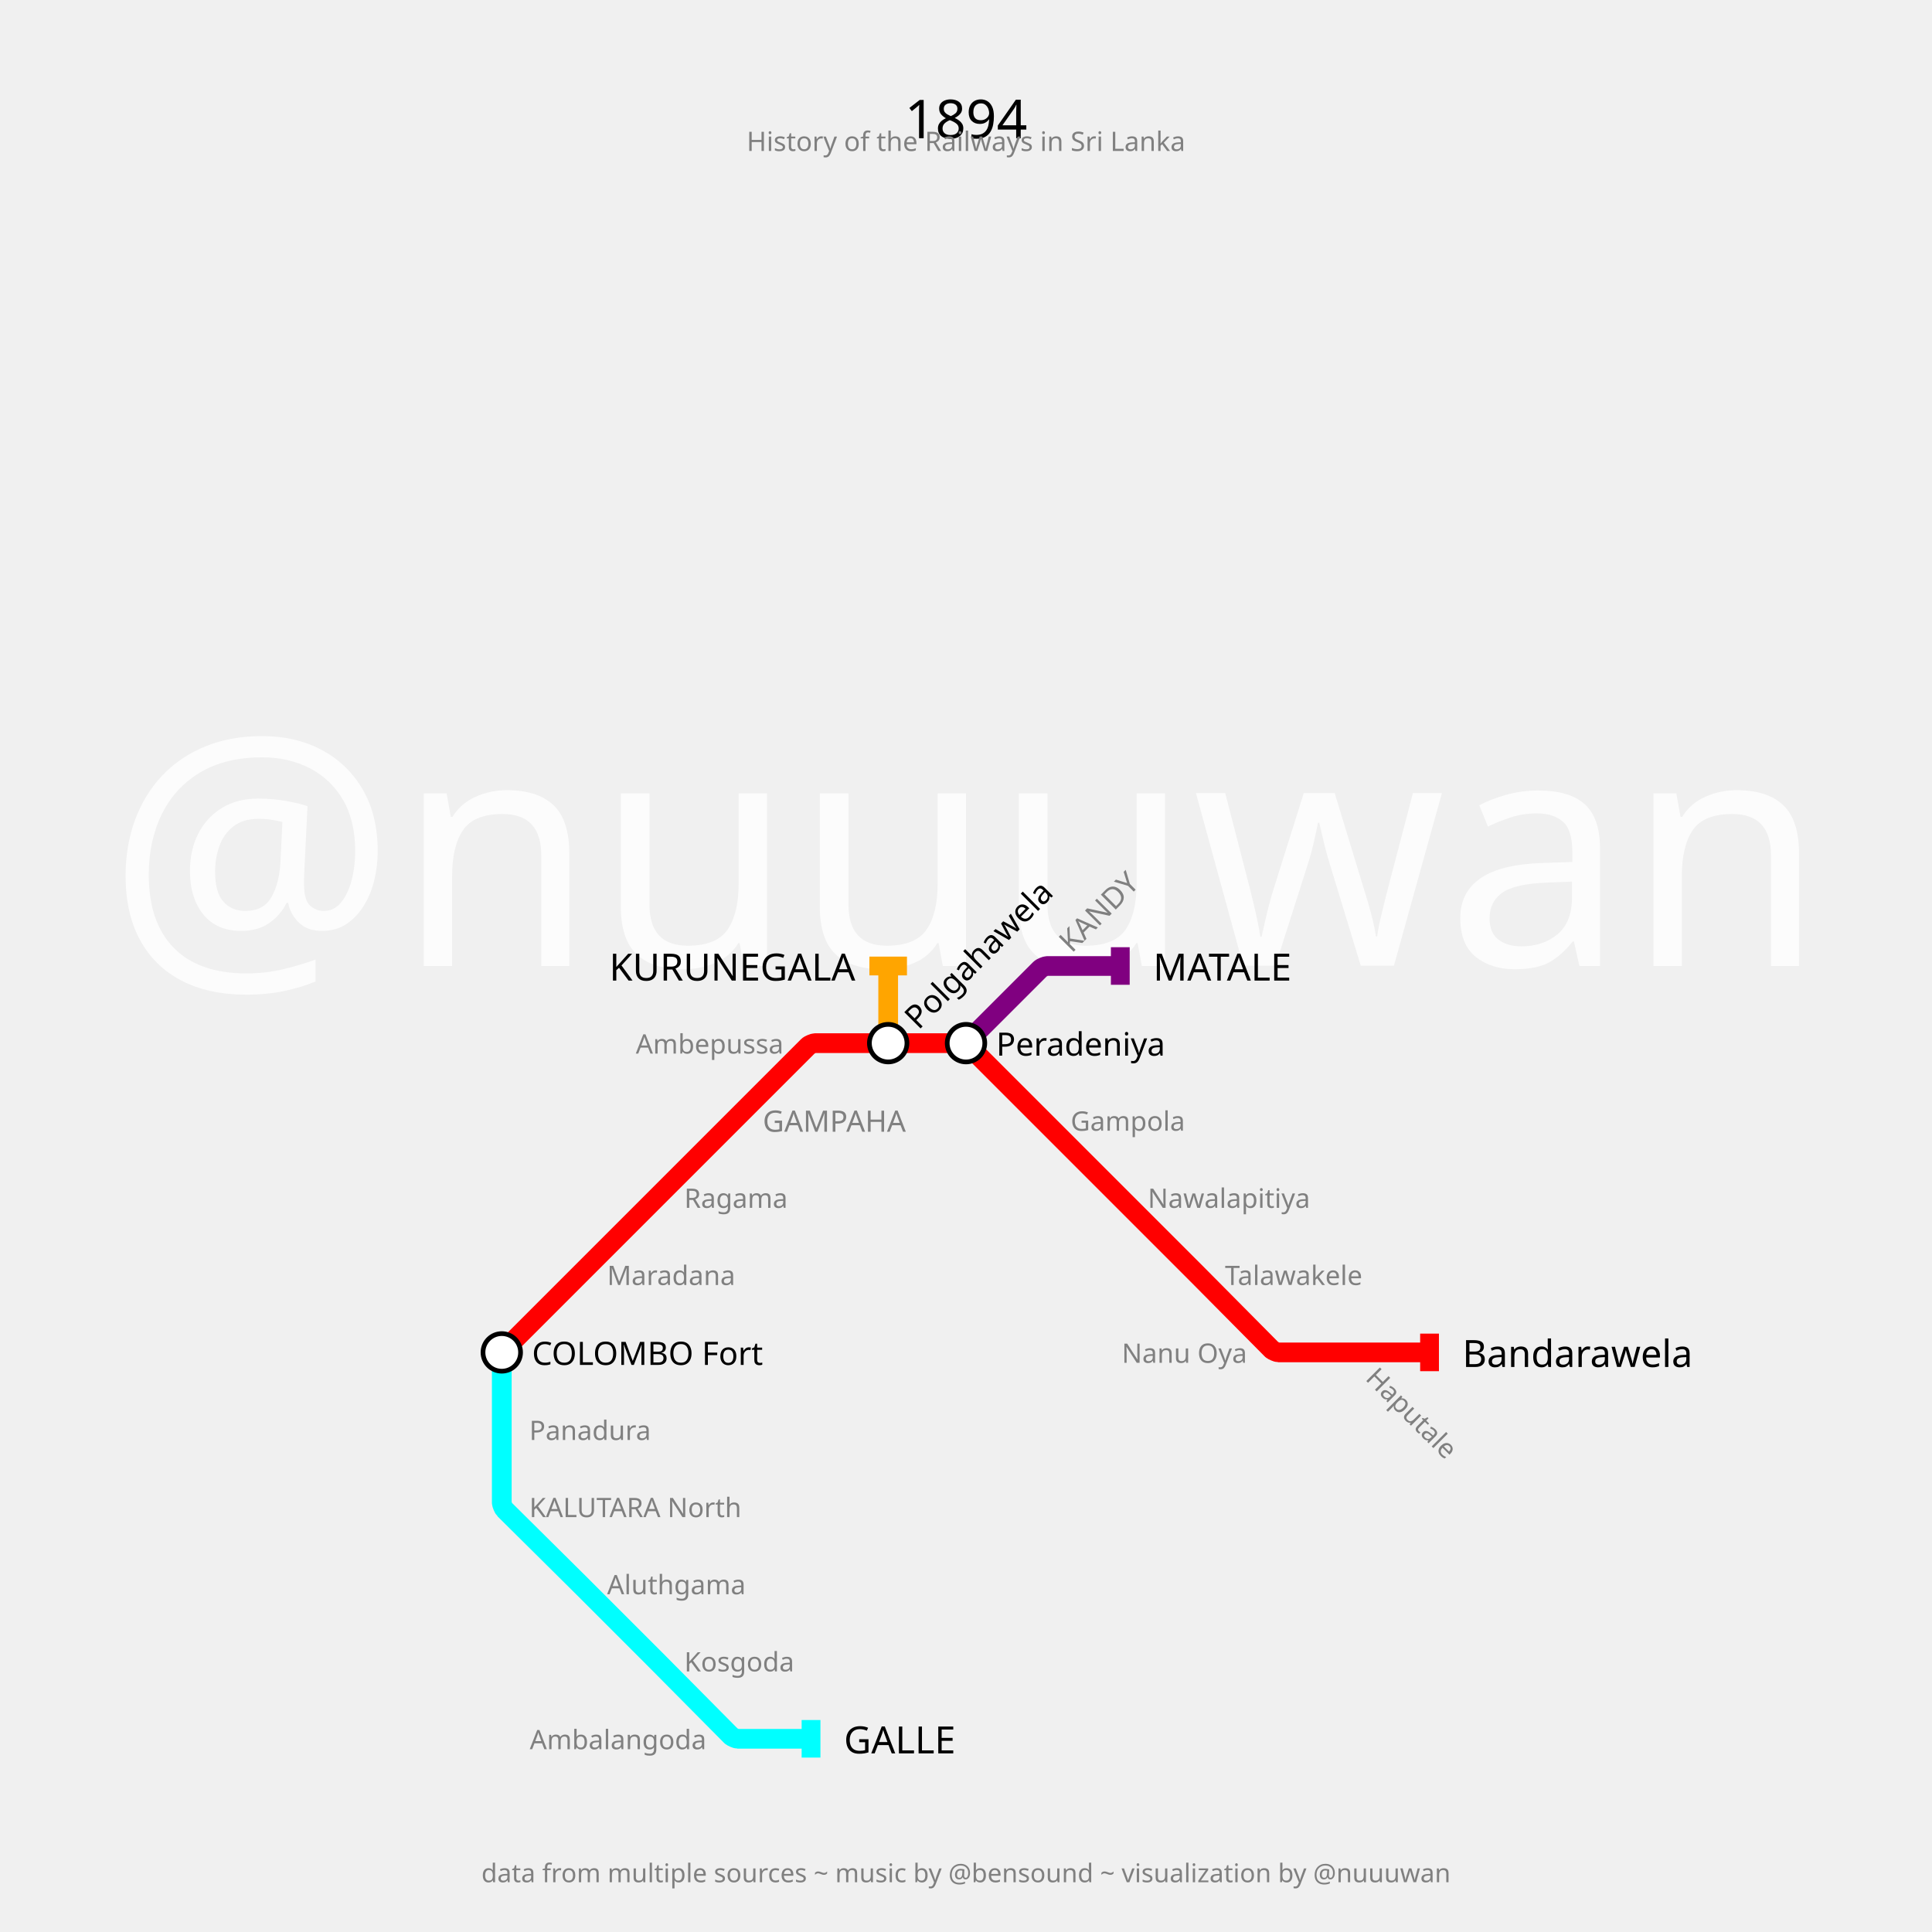
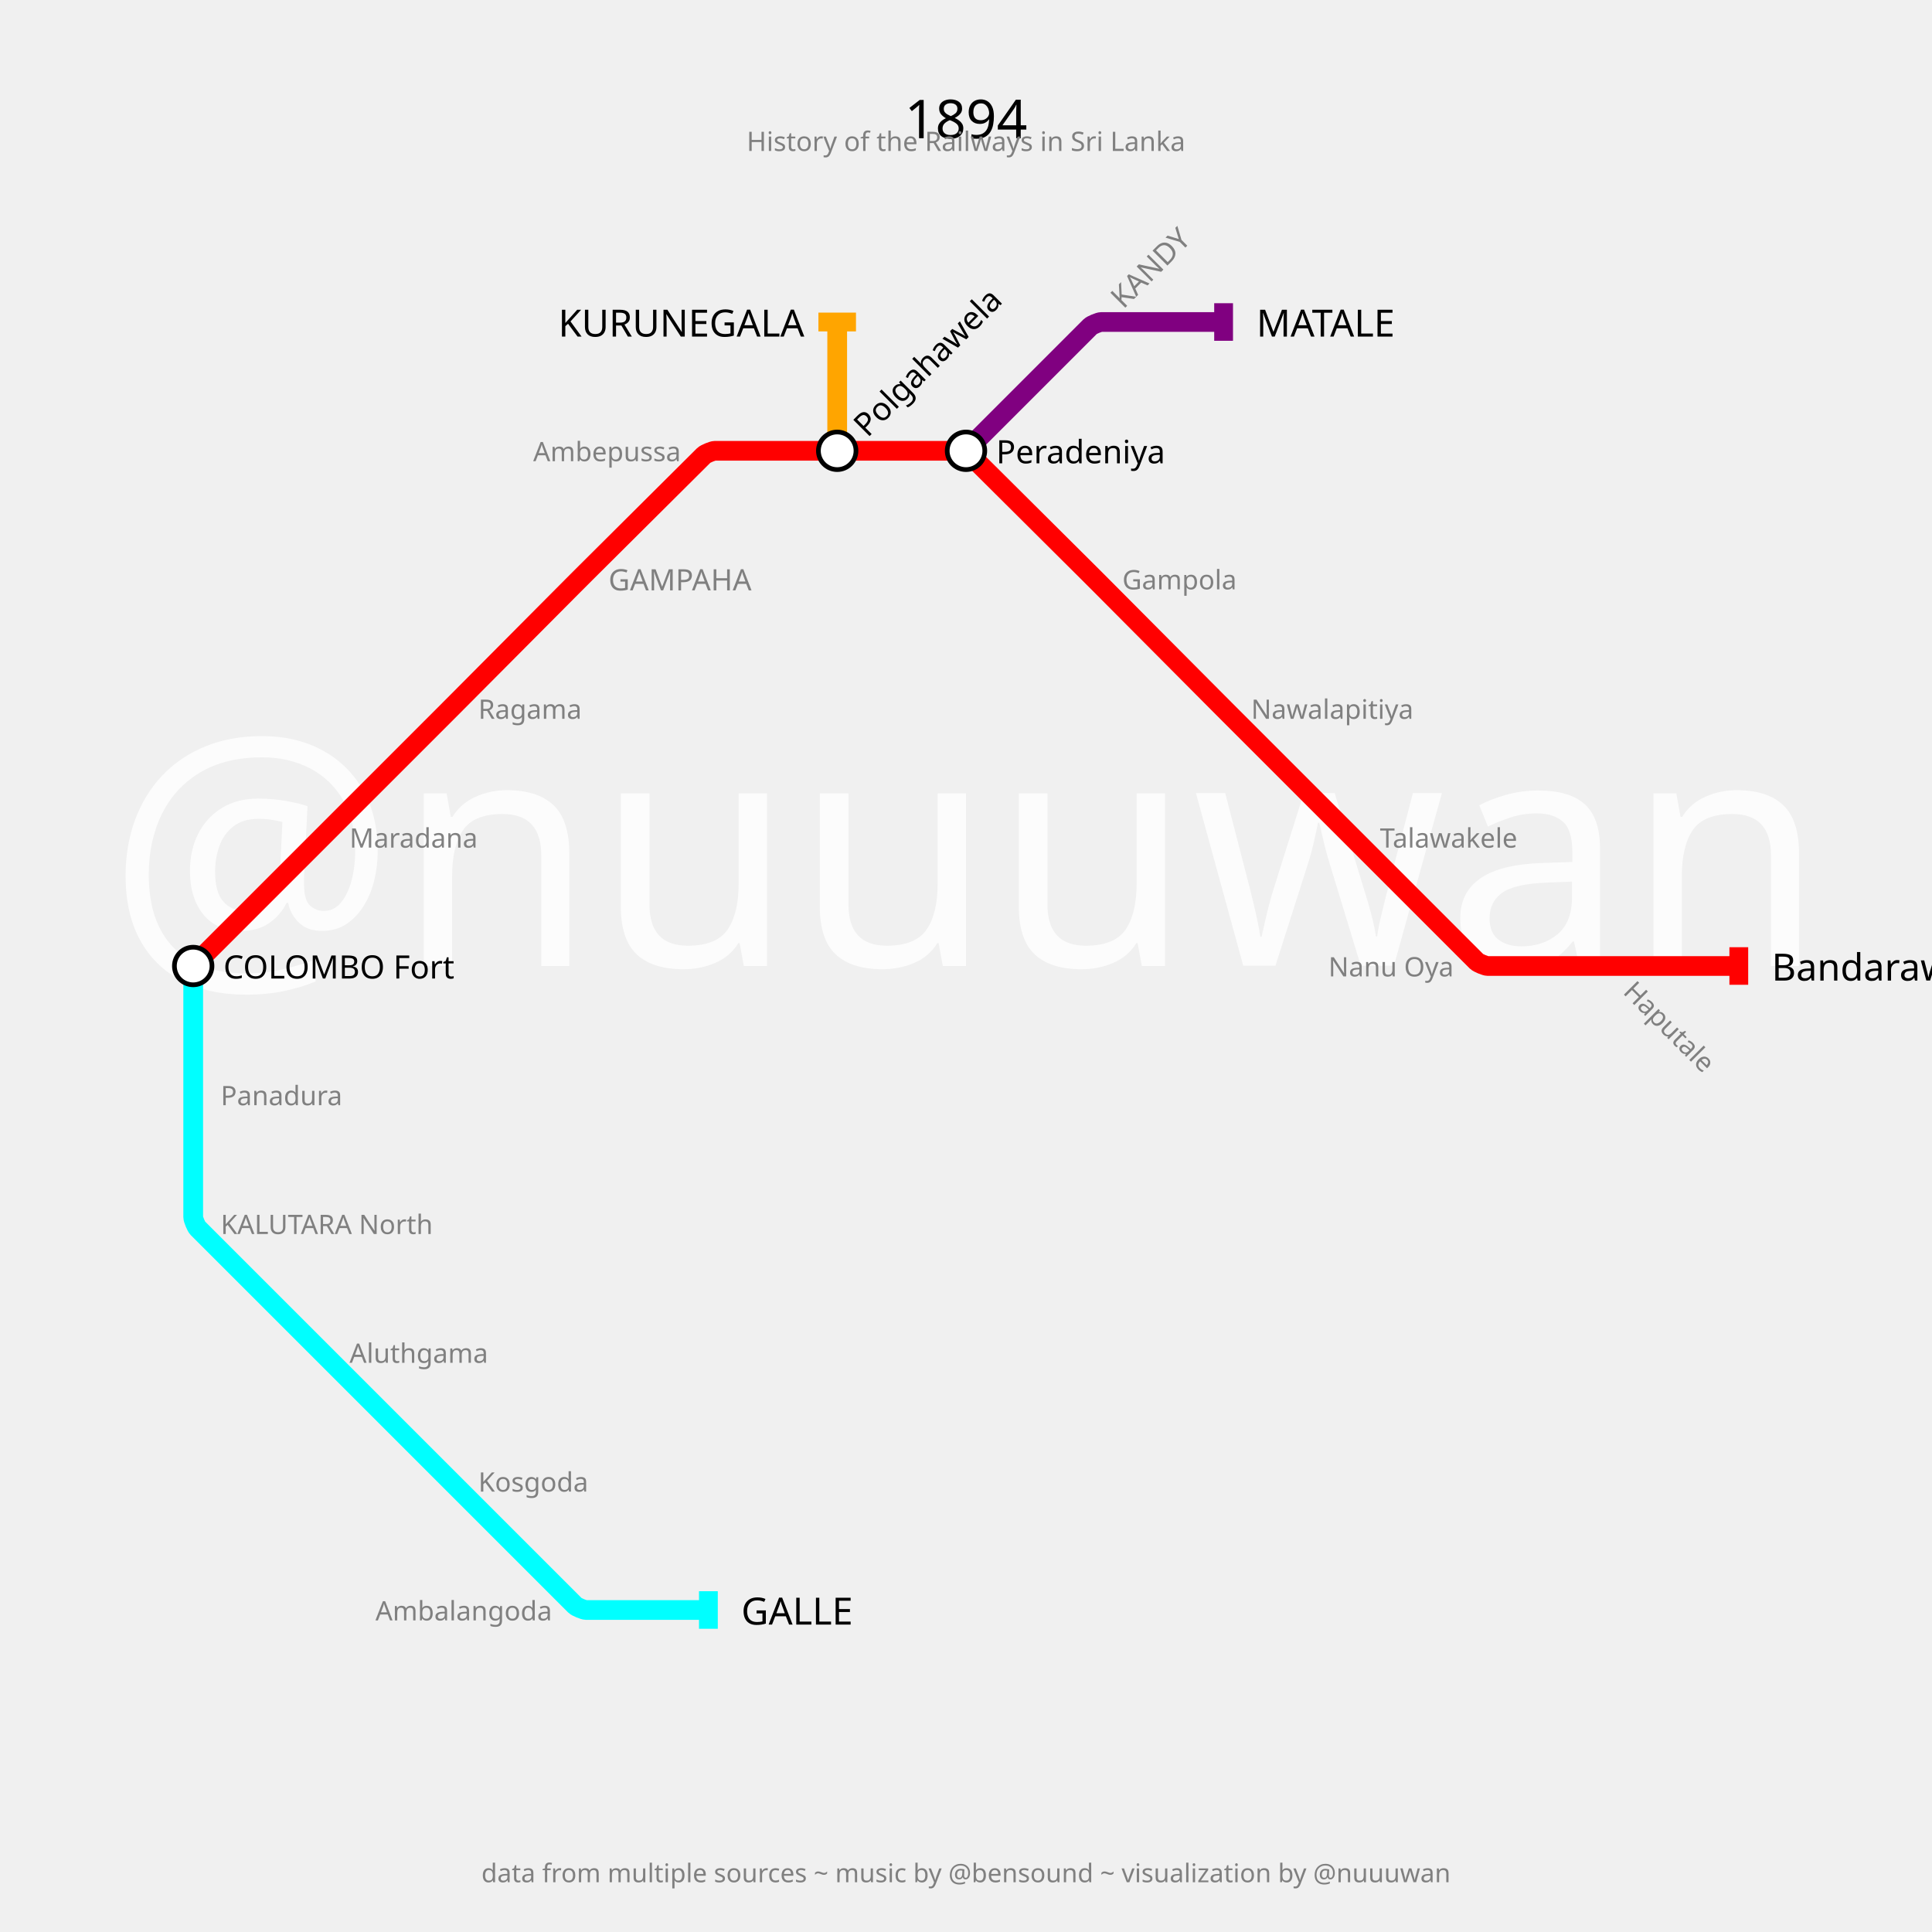
<svg xmlns="http://www.w3.org/2000/svg" width="2880" height="2880" padding="288">
  <text fill="#fcfcfc" stroke="none" font-size="480.0" font-family="p22" x="1440.0" y="1440.0" text-anchor="middle" dominant-baseline="center">@nuuuwan</text>
  <text fill="black" stroke="none" font-size="80" font-family="p22" x="1440.0" y="144.0" text-anchor="middle" dominant-baseline="hanging">1894</text>
  <text fill="gray" stroke="none" font-size="40" font-family="p22" x="1440.0" y="194.0" text-anchor="middle" dominant-baseline="hanging">History of the Railways in Sri Lanka</text>
  <text fill="gray" stroke="none" font-size="38.4" font-family="p22" x="1440.0" y="2776.0" text-anchor="middle" dominant-baseline="text-top">data from multiple sources ~ music by @bensound ~ visualization by @nuuuwan</text>
  <g>
-     <path fill="none" stroke-width="29.4" stroke-opacity="1" d="M 748.0,2016.0 L 864.0,1900.0 L 979.0,1785.0 L 1094.0,1670.0 L 1204.934,1559.066 C 1206.289,1557.711 1212.833,1555.0 1214.75,1555.0 L 1324.0,1555.0 L 1434.2,1555.0 C 1436.133,1555.0 1442.734,1557.734 1444.101,1559.101 L 1555.0,1670.0 L 1670.0,1785.0 L 1779.25,1894.25 C 1781.167,1896.167 1788.817,1903.85 1790.725,1905.775 L 1895.917,2011.881 C 1897.278,2013.254 1903.867,2016.0 1905.8,2016.0 L 2016.0,2016.0 L 2131.0,2016.0" stroke="red" />
-     <rect stroke="none" fill-opacity="1" x="2117" y="1988" width="28" height="56" fill="red" />
+     <path fill="none" stroke-width="29.4" stroke-opacity="1" d="M 288.0,1440.0 L 480.0,1248.0 L 662.4,1065.6 C 665.6,1062.4 678.383,1049.583 681.575,1046.375 L 854.879,872.169 C 857.919,869.113 870.113,856.919 873.169,853.879 L 1049.194,678.77 C 1051.463,676.514 1062.4,672.0 1065.6,672.0 L 1248.0,672.0 L 1430.4,672.0 C 1433.6,672.0 1444.537,676.514 1446.806,678.77 L 1622.74,853.789 C 1625.827,856.859 1638.141,869.173 1641.212,872.26 L 1814.861,1046.813 C 1817.907,1049.875 1830.109,1062.109 1833.163,1065.163 L 2016.0,1248.0 L 2201.212,1433.212 C 2203.475,1435.475 2214.4,1440.0 2217.6,1440.0 L 2400.0,1440.0 L 2592.0,1440.0" stroke="red" />
+     <rect stroke="none" fill-opacity="1" x="2578" y="1412" width="28" height="56" fill="red" />
  </g>
  <g>
-     <path fill="none" stroke-width="29.4" stroke-opacity="1" d="M 1440.0,1555.0 L 1550.934,1444.066 C 1552.289,1442.711 1558.833,1440.0 1560.75,1440.0 L 1670.0,1440.0" stroke="purple" />
-     <rect stroke="none" fill-opacity="1" x="1656" y="1412" width="28" height="56" fill="purple" />
+     <path fill="none" stroke-width="29.4" stroke-opacity="1" d="M 1440.0,672.0 L 1625.212,486.788 C 1627.475,484.525 1638.4,480.0 1641.6,480.0 L 1824.0,480.0" stroke="purple" />
+     <rect stroke="none" fill-opacity="1" x="1810" y="452" width="28" height="56" fill="purple" />
  </g>
  <g>
-     <path fill="none" stroke-width="29.4" stroke-opacity="1" d="M 748.0,2016.0 L 748.0,2131.0 L 748.0,2240.25 C 748.0,2242.167 750.722,2248.699 752.083,2250.048 L 858.404,2355.452 C 860.269,2357.302 867.715,2364.715 869.572,2366.572 L 973.529,2470.529 C 975.352,2472.352 982.632,2479.663 984.448,2481.495 L 1089.952,2587.917 C 1091.301,2589.278 1097.833,2592.0 1099.75,2592.0 L 1209.0,2592.0" stroke="cyan" />
-     <rect stroke="none" fill-opacity="1" x="1195" y="2564" width="28" height="56" fill="cyan" />
+     <path fill="none" stroke-width="29.4" stroke-opacity="1" d="M 288.0,1440.0 L 288.0,1632.0 L 288.0,1814.4 C 288.0,1817.6 292.525,1828.525 294.788,1830.788 L 480.0,2016.0 L 672.0,2208.0 L 857.212,2393.212 C 859.475,2395.475 870.4,2400.0 873.6,2400.0 L 1056.0,2400.0" stroke="cyan" />
+     <rect stroke="none" fill-opacity="1" x="1042" y="2372" width="28" height="56" fill="cyan" />
  </g>
  <g>
-     <path fill="none" stroke-width="29.4" stroke-opacity="1" d="M 1324.0,1555.0 L 1324.0,1440.0" stroke="orange" />
-     <rect stroke="none" fill-opacity="1" x="1296" y="1426" width="56" height="28" fill="orange" />
+     <path fill="none" stroke-width="29.4" stroke-opacity="1" d="M 1248.0,672.0 L 1248.0,480.0" stroke="orange" />
+     <rect stroke="none" fill-opacity="1" x="1220" y="466" width="56" height="28" fill="orange" />
  </g>
  <g>
-     <text fill="black" stroke="none" font-size="56.0" font-family="p22" font-weight="100" text-anchor="start" dominant-baseline="central" x="2180.0" y="2016" transform="translate(2131,2016) rotate(0) translate(-2131,-2016)">Bandarawela</text>
+     <text fill="black" stroke="none" font-size="56.0" font-family="p22" font-weight="100" text-anchor="start" dominant-baseline="central" x="2641.0" y="1440" transform="translate(2592,1440) rotate(0) translate(-2592,-1440)">Bandarawela</text>
  </g>
  <g>
-     <text fill="black" stroke="none" font-size="56.0" font-family="p22" font-weight="100" text-anchor="start" dominant-baseline="central" x="1719.0" y="1440" transform="translate(1670,1440) rotate(0) translate(-1670,-1440)">MATALE</text>
+     <text fill="black" stroke="none" font-size="56.0" font-family="p22" font-weight="100" text-anchor="start" dominant-baseline="central" x="1873.0" y="480" transform="translate(1824,480) rotate(0) translate(-1824,-480)">MATALE</text>
  </g>
  <g>
-     <text fill="black" stroke="none" font-size="56.0" font-family="p22" font-weight="100" text-anchor="start" dominant-baseline="central" x="1258.0" y="2592" transform="translate(1209,2592) rotate(0) translate(-1209,-2592)">GALLE</text>
+     <text fill="black" stroke="none" font-size="56.0" font-family="p22" font-weight="100" text-anchor="start" dominant-baseline="central" x="1105.0" y="2400" transform="translate(1056,2400) rotate(0) translate(-1056,-2400)">GALLE</text>
  </g>
  <g>
-     <text fill="black" stroke="none" font-size="56.0" font-family="p22" font-weight="100" text-anchor="end" dominant-baseline="central" x="1275.0" y="1440" transform="translate(1324,1440) rotate(0) translate(-1324,-1440)">KURUNEGALA</text>
+     <text fill="black" stroke="none" font-size="56.0" font-family="p22" font-weight="100" text-anchor="end" dominant-baseline="central" x="1199.0" y="480" transform="translate(1248,480) rotate(0) translate(-1248,-480)">KURUNEGALA</text>
  </g>
  <g>
-     <circle r="28" fill="white" stroke="black" stroke-width="7.0" cx="748" cy="2016" />
-     <text fill="black" stroke="none" font-size="48.0" font-family="p22" font-weight="100" text-anchor="start" dominant-baseline="central" x="793.0" y="2016" transform="translate(748,2016) rotate(0) translate(-748,-2016)">COLOMBO Fort</text>
+     <circle r="28" fill="white" stroke="black" stroke-width="7.0" cx="288" cy="1440" />
+     <text fill="black" stroke="none" font-size="48.0" font-family="p22" font-weight="100" text-anchor="start" dominant-baseline="central" x="333.0" y="1440" transform="translate(288,1440) rotate(0) translate(-288,-1440)">COLOMBO Fort</text>
  </g>
  <g>
-     <circle r="28" fill="white" stroke="black" stroke-width="7.0" cx="1324" cy="1555" />
-     <text fill="black" stroke="none" font-size="48.0" font-family="p22" font-weight="100" text-anchor="start" dominant-baseline="central" x="1369.0" y="1555" transform="translate(1324,1555) rotate(-45) translate(-1324,-1555)">Polgahawela</text>
+     <circle r="28" fill="white" stroke="black" stroke-width="7.0" cx="1248" cy="672" />
+     <text fill="black" stroke="none" font-size="48.0" font-family="p22" font-weight="100" text-anchor="start" dominant-baseline="central" x="1293.0" y="672" transform="translate(1248,672) rotate(-45) translate(-1248,-672)">Polgahawela</text>
  </g>
  <g>
-     <circle r="28" fill="white" stroke="black" stroke-width="7.0" cx="1440" cy="1555" />
-     <text fill="black" stroke="none" font-size="48.0" font-family="p22" font-weight="100" text-anchor="start" dominant-baseline="central" x="1485.0" y="1555" transform="translate(1440,1555) rotate(0) translate(-1440,-1555)">Peradeniya</text>
+     <circle r="28" fill="white" stroke="black" stroke-width="7.0" cx="1440" cy="672" />
+     <text fill="black" stroke="none" font-size="48.0" font-family="p22" font-weight="100" text-anchor="start" dominant-baseline="central" x="1485.0" y="672" transform="translate(1440,672) rotate(0) translate(-1440,-672)">Peradeniya</text>
  </g>
  <g>
-     <text fill="gray" stroke="none" font-size="44.0" font-family="p22" font-weight="100" text-anchor="start" dominant-baseline="central" x="1137.0" y="1670" transform="translate(1094,1670) rotate(0) translate(-1094,-1670)">GAMPAHA</text>
+     <text fill="gray" stroke="none" font-size="44.0" font-family="p22" font-weight="100" text-anchor="start" dominant-baseline="central" x="907.0" y="863" transform="translate(864,863) rotate(0) translate(-864,-863)">GAMPAHA</text>
  </g>
  <g>
-     <text fill="gray" stroke="none" font-size="44.0" font-family="p22" font-weight="100" text-anchor="start" dominant-baseline="central" x="1598.0" y="1440" transform="translate(1555,1440) rotate(-45) translate(-1555,-1440)">KANDY</text>
+     <text fill="gray" stroke="none" font-size="44.0" font-family="p22" font-weight="100" text-anchor="start" dominant-baseline="central" x="1675.0" y="480" transform="translate(1632,480) rotate(-45) translate(-1632,-480)">KANDY</text>
  </g>
  <g>
-     <text fill="gray" stroke="none" font-size="40" font-family="p22" font-weight="100" text-anchor="start" dominant-baseline="central" x="905.0" y="1900" transform="translate(864,1900) rotate(0) translate(-864,-1900)">Maradana</text>
+     <text fill="gray" stroke="none" font-size="40" font-family="p22" font-weight="100" text-anchor="start" dominant-baseline="central" x="521.0" y="1248" transform="translate(480,1248) rotate(0) translate(-480,-1248)">Maradana</text>
  </g>
  <g>
-     <text fill="gray" stroke="none" font-size="40" font-family="p22" font-weight="100" text-anchor="start" dominant-baseline="central" x="1020.0" y="1785" transform="translate(979,1785) rotate(0) translate(-979,-1785)">Ragama</text>
+     <text fill="gray" stroke="none" font-size="40" font-family="p22" font-weight="100" text-anchor="start" dominant-baseline="central" x="713.0" y="1056" transform="translate(672,1056) rotate(0) translate(-672,-1056)">Ragama</text>
  </g>
  <g>
-     <text fill="gray" stroke="none" font-size="40" font-family="p22" font-weight="100" text-anchor="end" dominant-baseline="central" x="1168.0" y="1555" transform="translate(1209,1555) rotate(0) translate(-1209,-1555)">Ambepussa</text>
+     <text fill="gray" stroke="none" font-size="40" font-family="p22" font-weight="100" text-anchor="end" dominant-baseline="central" x="1015.0" y="672" transform="translate(1056,672) rotate(0) translate(-1056,-672)">Ambepussa</text>
  </g>
  <g>
-     <text fill="gray" stroke="none" font-size="40" font-family="p22" font-weight="100" text-anchor="start" dominant-baseline="central" x="1596.0" y="1670" transform="translate(1555,1670) rotate(0) translate(-1555,-1670)">Gampola</text>
+     <text fill="gray" stroke="none" font-size="40" font-family="p22" font-weight="100" text-anchor="start" dominant-baseline="central" x="1673.0" y="863" transform="translate(1632,863) rotate(0) translate(-1632,-863)">Gampola</text>
  </g>
  <g>
-     <text fill="gray" stroke="none" font-size="40" font-family="p22" font-weight="100" text-anchor="start" dominant-baseline="central" x="1711.0" y="1785" transform="translate(1670,1785) rotate(0) translate(-1670,-1785)">Nawalapitiya</text>
+     <text fill="gray" stroke="none" font-size="40" font-family="p22" font-weight="100" text-anchor="start" dominant-baseline="central" x="1865.0" y="1056" transform="translate(1824,1056) rotate(0) translate(-1824,-1056)">Nawalapitiya</text>
  </g>
  <g>
-     <text fill="gray" stroke="none" font-size="40" font-family="p22" font-weight="100" text-anchor="start" dominant-baseline="central" x="1826.0" y="1900" transform="translate(1785,1900) rotate(0) translate(-1785,-1900)">Talawakele</text>
+     <text fill="gray" stroke="none" font-size="40" font-family="p22" font-weight="100" text-anchor="start" dominant-baseline="central" x="2057.0" y="1248" transform="translate(2016,1248) rotate(0) translate(-2016,-1248)">Talawakele</text>
  </g>
  <g>
-     <text fill="gray" stroke="none" font-size="40" font-family="p22" font-weight="100" text-anchor="end" dominant-baseline="central" x="1859.0" y="2016" transform="translate(1900,2016) rotate(0) translate(-1900,-2016)">Nanu Oya</text>
+     <text fill="gray" stroke="none" font-size="40" font-family="p22" font-weight="100" text-anchor="end" dominant-baseline="central" x="2167.0" y="1440" transform="translate(2208,1440) rotate(0) translate(-2208,-1440)">Nanu Oya</text>
  </g>
  <g>
-     <text fill="gray" stroke="none" font-size="40" font-family="p22" font-weight="100" text-anchor="start" dominant-baseline="central" x="2057.0" y="2016" transform="translate(2016,2016) rotate(-315) translate(-2016,-2016)">Haputale</text>
+     <text fill="gray" stroke="none" font-size="40" font-family="p22" font-weight="100" text-anchor="start" dominant-baseline="central" x="2441.0" y="1440" transform="translate(2400,1440) rotate(-315) translate(-2400,-1440)">Haputale</text>
  </g>
  <g>
-     <text fill="gray" stroke="none" font-size="40" font-family="p22" font-weight="100" text-anchor="start" dominant-baseline="central" x="789.0" y="2131" transform="translate(748,2131) rotate(0) translate(-748,-2131)">Panadura</text>
+     <text fill="gray" stroke="none" font-size="40" font-family="p22" font-weight="100" text-anchor="start" dominant-baseline="central" x="329.0" y="1632" transform="translate(288,1632) rotate(0) translate(-288,-1632)">Panadura</text>
  </g>
  <g>
-     <text fill="gray" stroke="none" font-size="40" font-family="p22" font-weight="100" text-anchor="start" dominant-baseline="central" x="789.0" y="2246" transform="translate(748,2246) rotate(0) translate(-748,-2246)">KALUTARA North</text>
+     <text fill="gray" stroke="none" font-size="40" font-family="p22" font-weight="100" text-anchor="start" dominant-baseline="central" x="329.0" y="1824" transform="translate(288,1824) rotate(0) translate(-288,-1824)">KALUTARA North</text>
  </g>
  <g>
-     <text fill="gray" stroke="none" font-size="40" font-family="p22" font-weight="100" text-anchor="start" dominant-baseline="central" x="905.0" y="2361" transform="translate(864,2361) rotate(0) translate(-864,-2361)">Aluthgama</text>
+     <text fill="gray" stroke="none" font-size="40" font-family="p22" font-weight="100" text-anchor="start" dominant-baseline="central" x="521.0" y="2016" transform="translate(480,2016) rotate(0) translate(-480,-2016)">Aluthgama</text>
  </g>
  <g>
-     <text fill="gray" stroke="none" font-size="40" font-family="p22" font-weight="100" text-anchor="start" dominant-baseline="central" x="1020.0" y="2476" transform="translate(979,2476) rotate(0) translate(-979,-2476)">Kosgoda</text>
+     <text fill="gray" stroke="none" font-size="40" font-family="p22" font-weight="100" text-anchor="start" dominant-baseline="central" x="713.0" y="2208" transform="translate(672,2208) rotate(0) translate(-672,-2208)">Kosgoda</text>
  </g>
  <g>
-     <text fill="gray" stroke="none" font-size="40" font-family="p22" font-weight="100" text-anchor="end" dominant-baseline="central" x="1053.0" y="2592" transform="translate(1094,2592) rotate(0) translate(-1094,-2592)">Ambalangoda</text>
+     <text fill="gray" stroke="none" font-size="40" font-family="p22" font-weight="100" text-anchor="end" dominant-baseline="central" x="823.0" y="2400" transform="translate(864,2400) rotate(0) translate(-864,-2400)">Ambalangoda</text>
  </g>
</svg>
